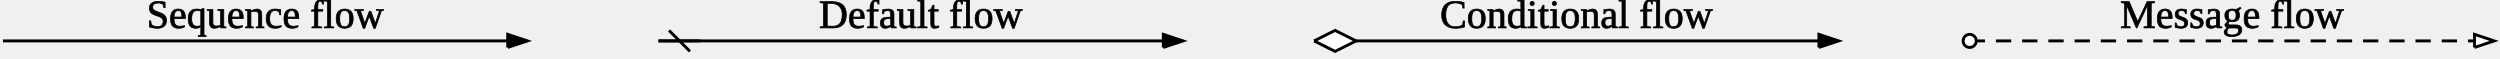
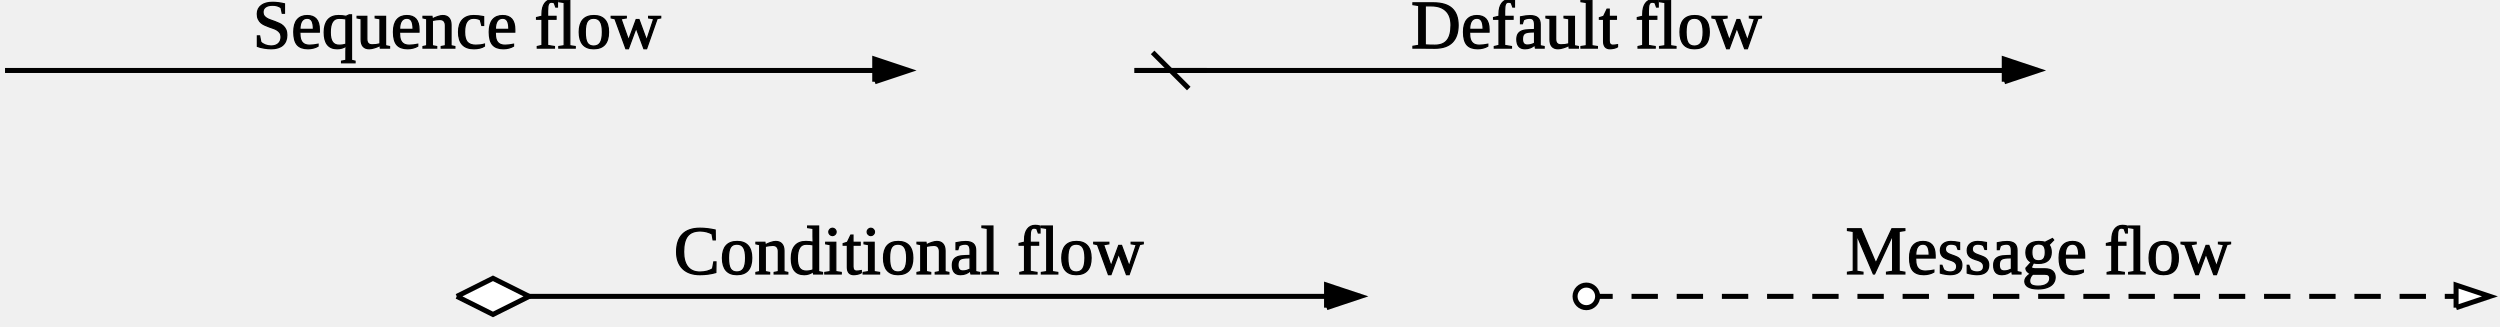
- <svg xmlns="http://www.w3.org/2000/svg" fill="none" font-size="11pt" height="21.48px" preserveAspectRatio="xMidYMid meet" xml:space="preserve" stroke="black" stroke-miterlimit="10" stroke-width="1.067" style="shape-rendering:geometricPrecision; text-rendering:geometricPrecision;  image-rendering:optimizeQuality; fill-rule:evenodd; clip-rule:evenodd" text-anchor="middle" viewBox="0 0 915.2 21.48" width="915.2px">
+ <svg xmlns="http://www.w3.org/2000/svg" fill="none" font-size="11pt" height="69.48px" preserveAspectRatio="xMidYMid meet" xml:space="preserve" stroke="black" stroke-miterlimit="10" stroke-width="1.067" style="shape-rendering:geometricPrecision; text-rendering:geometricPrecision;  image-rendering:optimizeQuality; fill-rule:evenodd; clip-rule:evenodd" text-anchor="middle" viewBox="0 0 531.2 69.48" width="531.2px">
  <g>
    <line x1="1.067" x2="193.067" y1="14.973" y2="14.973" />
    <polyline fill="black" points="185.867,17.373 185.867,12.573 193.067,14.973 185.867,17.373" stroke-width="0" />
    <polyline points="185.867,17.373 185.867,12.573 193.067,14.973 185.867,17.373" />
    <text fill="black" font-size="11pt" stroke-width="0.267" x="97.067" y="10.213">Sequence flow</text>
    <line x1="241.067" x2="433.067" y1="14.973" y2="14.973" />
    <line x1="241.067" x2="256.427" y1="14.973" y2="14.973" />
    <line x1="244.907" x2="252.587" y1="11.133" y2="18.813" />
    <polyline fill="black" points="425.867,17.373 425.867,12.573 433.067,14.973 425.867,17.373" stroke-width="0" />
    <polyline points="425.867,17.373 425.867,12.573 433.067,14.973 425.867,17.373" />
    <text fill="black" font-size="11pt" stroke-width="0.267" x="337.067" y="10.213">Default flow</text>
-     <line x1="481.067" x2="673.067" y1="14.973" y2="14.973" />
-     <polyline fill="white" points="481.067,14.973 488.747,11.133 496.427,14.973 488.747,18.813 481.067,14.973" stroke-width="0" />
-     <polyline points="481.067,14.973 488.747,11.133 496.427,14.973 488.747,18.813 481.067,14.973" />
-     <polyline fill="black" points="665.867,17.373 665.867,12.573 673.067,14.973 665.867,17.373" stroke-width="0" />
-     <polyline points="665.867,17.373 665.867,12.573 673.067,14.973 665.867,17.373" />
-     <text fill="black" font-size="11pt" stroke-width="0.267" x="577.067" y="10.213">Conditional flow</text>
-     <line stroke-dasharray="5.6,4" x1="721.067" x2="913.067" y1="14.973" y2="14.973" />
-     <circle cx="721.067" cy="14.973" fill="white" r="2.4" />
-     <polyline fill="white" points="905.867,17.373 905.867,12.573 913.067,14.973 905.867,17.373" stroke-width="0" />
-     <polyline points="905.867,17.373 905.867,12.573 913.067,14.973 905.867,17.373" />
-     <text fill="black" font-size="11pt" stroke-width="0.267" x="817.067" y="10.213">Message flow</text>
+     <line x1="97.067" x2="289.067" y1="62.973" y2="62.973" />
+     <polyline fill="white" points="97.067,62.973 104.747,59.133 112.427,62.973 104.747,66.813 97.067,62.973" stroke-width="0" />
+     <polyline points="97.067,62.973 104.747,59.133 112.427,62.973 104.747,66.813 97.067,62.973" />
+     <polyline fill="black" points="281.867,65.373 281.867,60.573 289.067,62.973 281.867,65.373" stroke-width="0" />
+     <polyline points="281.867,65.373 281.867,60.573 289.067,62.973 281.867,65.373" />
+     <text fill="black" font-size="11pt" stroke-width="0.267" x="193.067" y="58.213">Conditional flow</text>
+     <line stroke-dasharray="5.6,4" x1="337.067" x2="529.067" y1="62.973" y2="62.973" />
+     <circle cx="337.067" cy="62.973" fill="white" r="2.4" />
+     <polyline fill="white" points="521.867,65.373 521.867,60.573 529.067,62.973 521.867,65.373" stroke-width="0" />
+     <polyline points="521.867,65.373 521.867,60.573 529.067,62.973 521.867,65.373" />
+     <text fill="black" font-size="11pt" stroke-width="0.267" x="433.067" y="58.213">Message flow</text>
  </g>
</svg>
